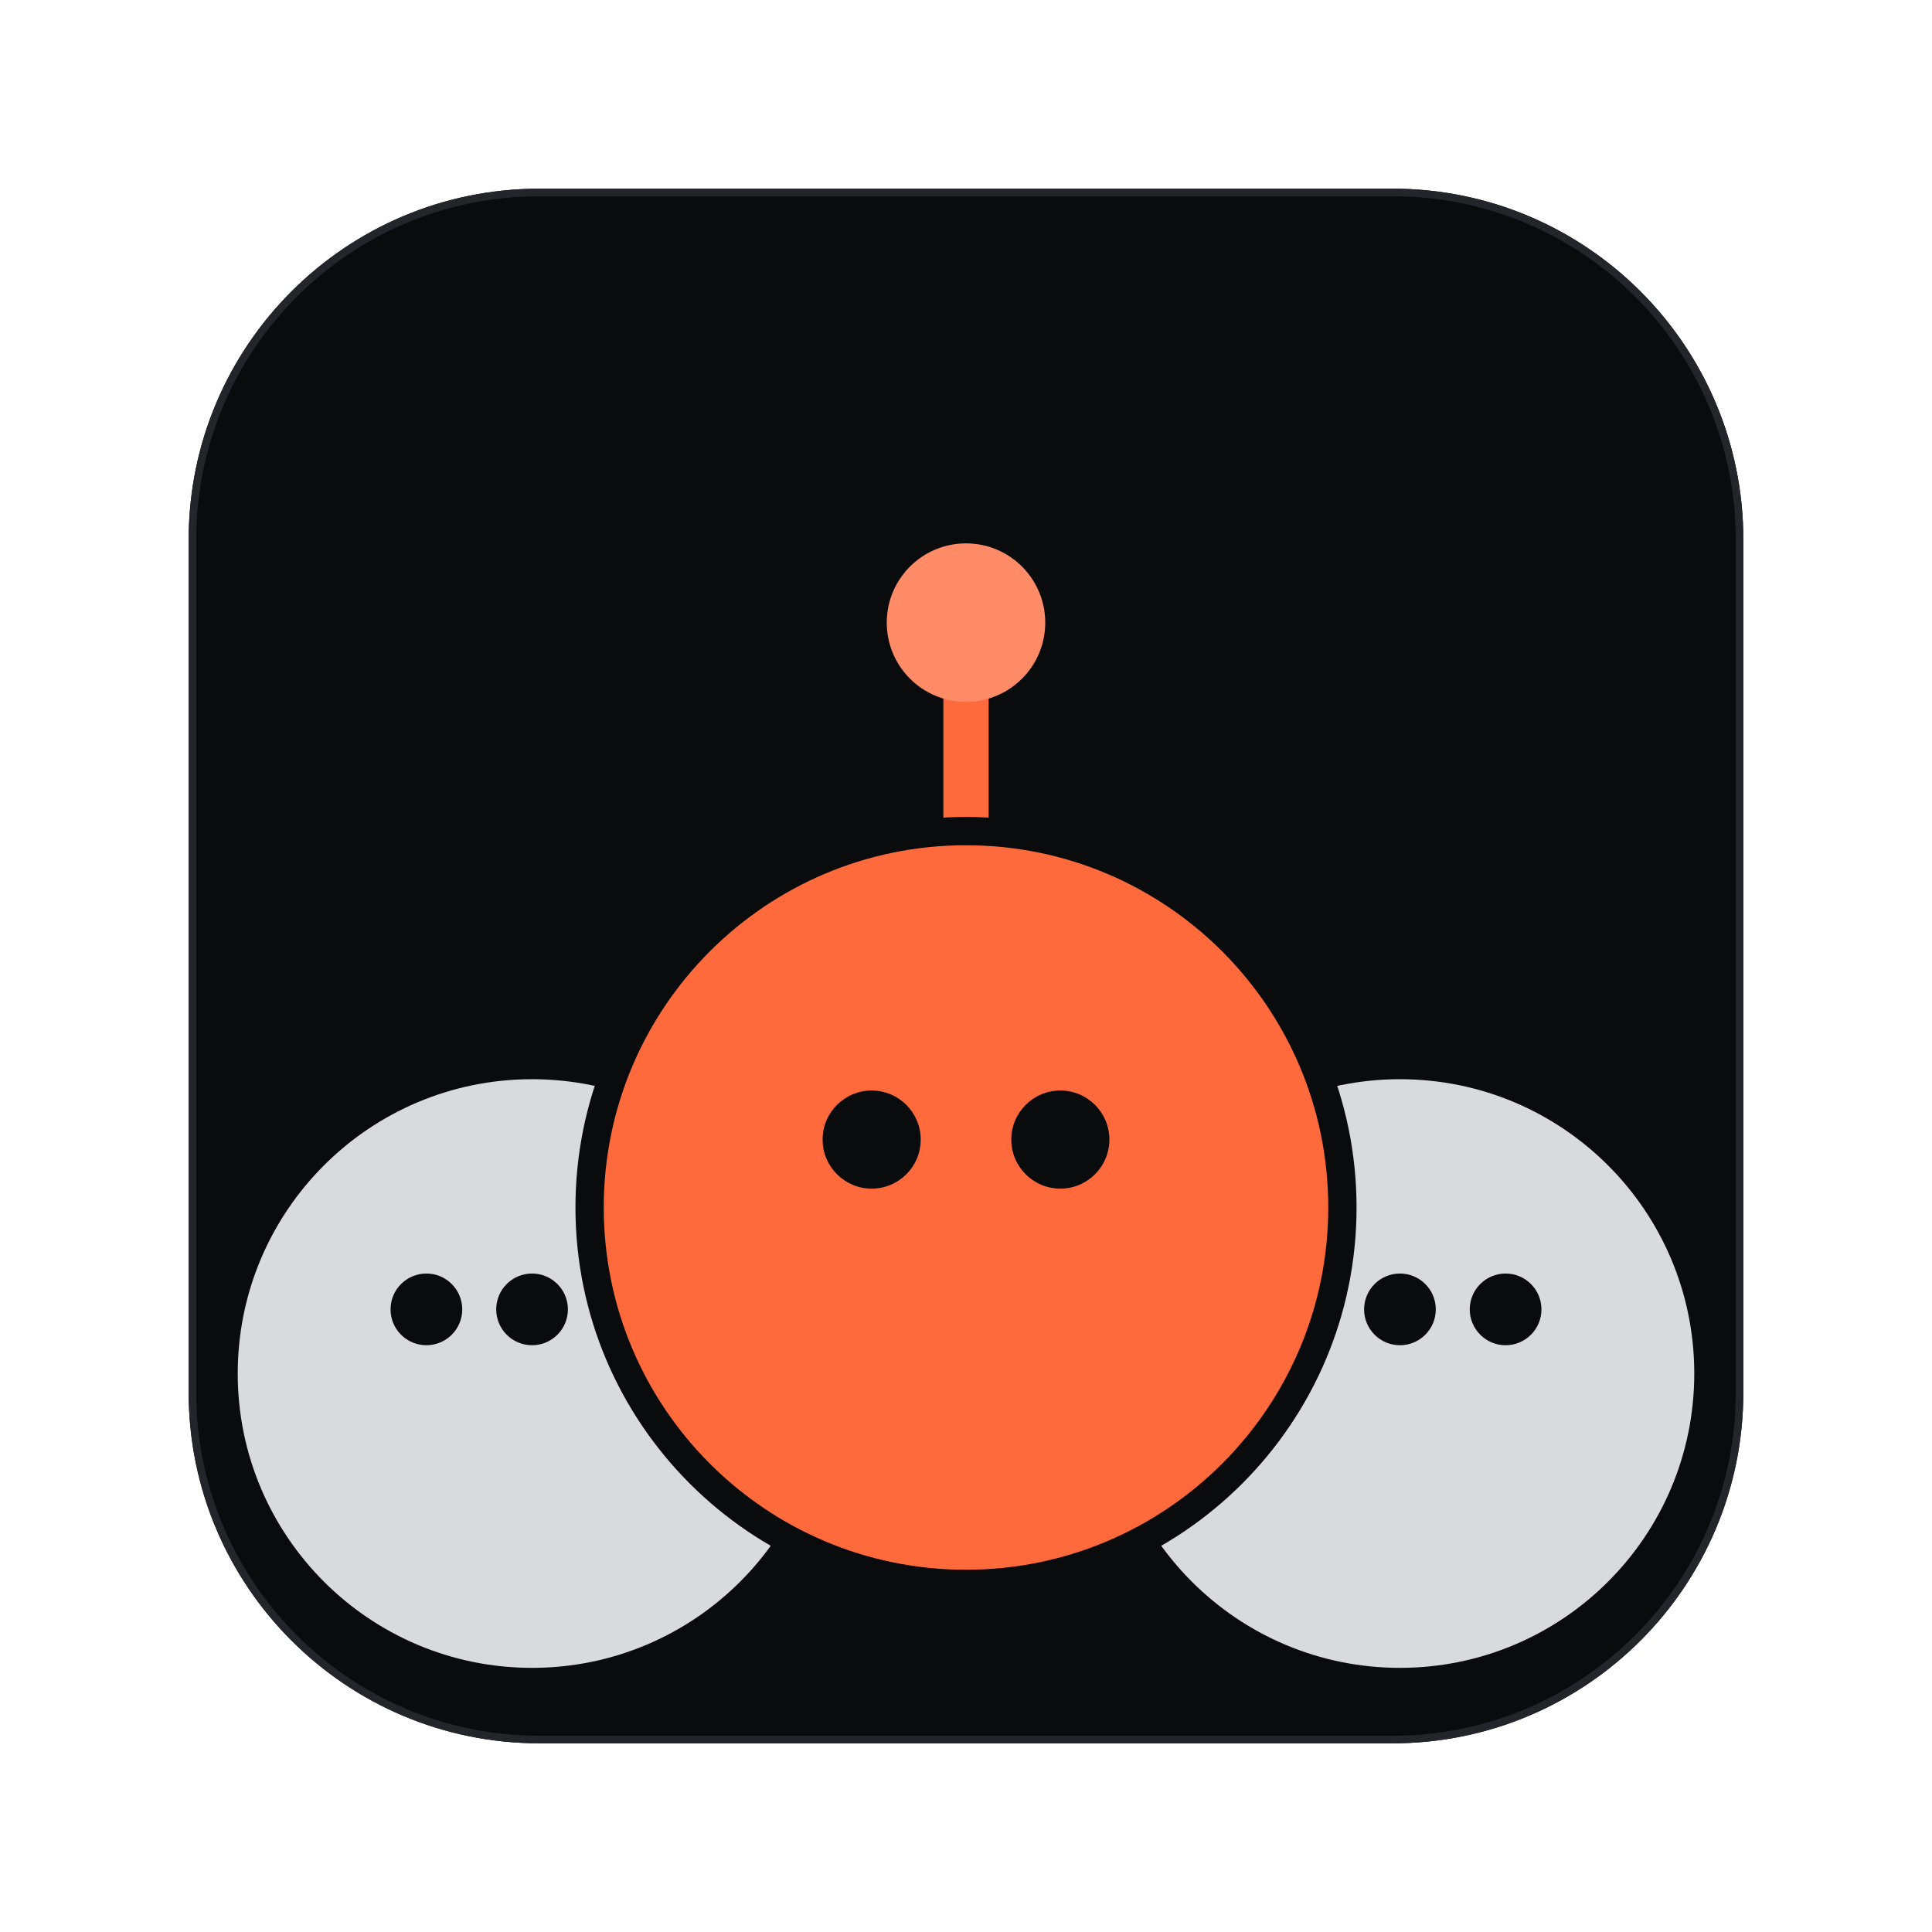
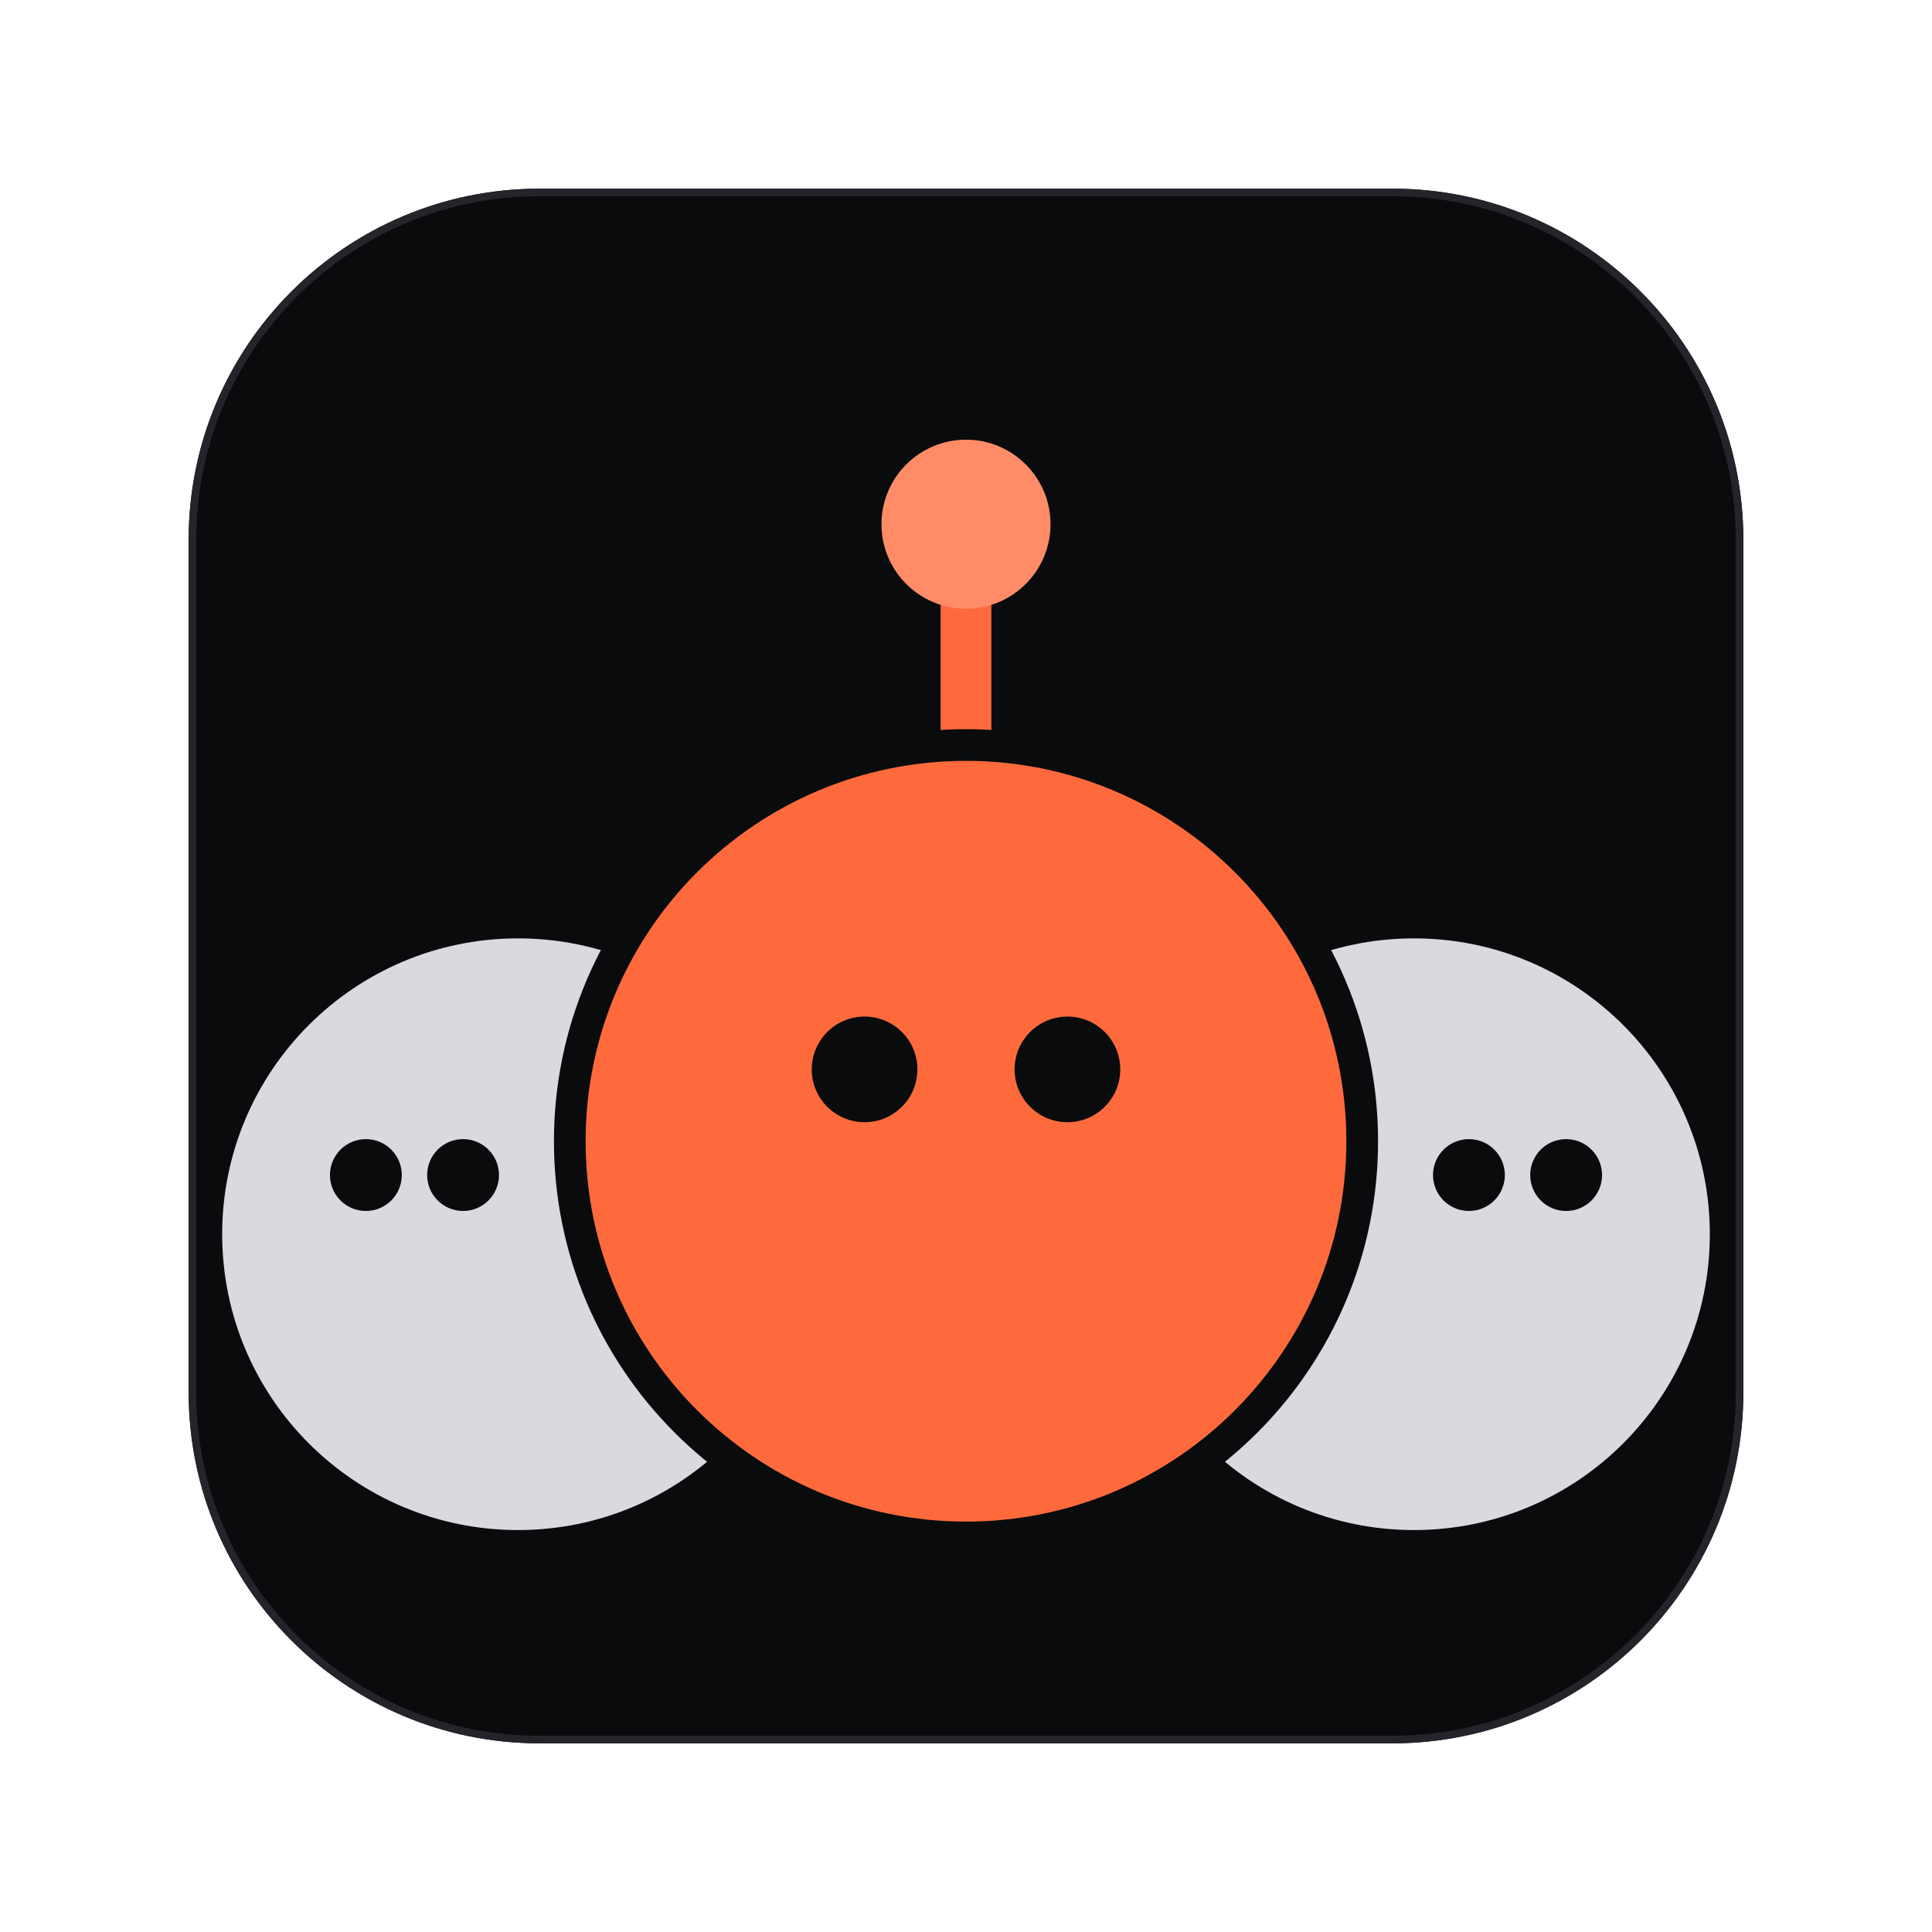
<svg xmlns="http://www.w3.org/2000/svg" width="1024" height="1024" viewBox="0 0 1024 1024">
  <defs>
-     <clipPath id="tile">
+     <clipPath id="t">
      <rect x="100" y="100" width="824" height="824" rx="186" />
    </clipPath>
  </defs>
  <rect x="100" y="100" width="824" height="824" rx="186" fill="#0a0b0d" />
-   <g clip-path="url(#tile)">
-     <circle cx="282" cy="728" r="156" fill="#d9dadd" />
-     <circle cx="742" cy="728" r="156" fill="#d9dadd" />
-     <g fill="#0a0b0d">
-       <circle cx="226" cy="694" r="19" />
-       <circle cx="282" cy="694" r="19" />
-       <circle cx="742" cy="694" r="19" />
-       <circle cx="798" cy="694" r="19" />
-     </g>
-     <path d="M512 450 V350" stroke="#ff6a3d" stroke-width="24" stroke-linecap="round" />
-     <circle cx="512" cy="330" r="42" fill="#ff8c66" />
-     <circle cx="512" cy="640" r="192" fill="#ff6a3d" stroke="#0a0b0d" stroke-width="30" paint-order="stroke" />
-     <g fill="#0a0b0d">
-       <circle cx="462" cy="604" r="26" />
-       <circle cx="562" cy="604" r="26" />
+   <g clip-path="url(#t)">
+     <g transform="translate(512 522) scale(1.12) translate(-512 -522)">
+       <circle cx="300" cy="640" r="140" fill="#d9dadd" />
+       <circle cx="724" cy="640" r="140" fill="#d9dadd" />
+       <g fill="#0a0b0d">
+         <circle cx="228" cy="612" r="17" />
+         <circle cx="274" cy="612" r="17" />
+         <circle cx="750" cy="612" r="17" />
+         <circle cx="796" cy="612" r="17" />
+       </g>
+       <path d="M512 420 V322" stroke="#ff6a3d" stroke-width="24" stroke-linecap="round" />
+       <circle cx="512" cy="304" r="40" fill="#ff8c66" />
+       <circle cx="512" cy="596" r="180" fill="#ff6a3d" stroke="#0a0b0d" stroke-width="30" paint-order="stroke" />
+       <g fill="#0a0b0d">
+         <circle cx="464" cy="562" r="25" />
+         <circle cx="560" cy="562" r="25" />
+       </g>
    </g>
  </g>
  <rect x="102" y="102" width="820" height="820" rx="184" fill="none" stroke="#24252b" stroke-width="4" />
</svg>
